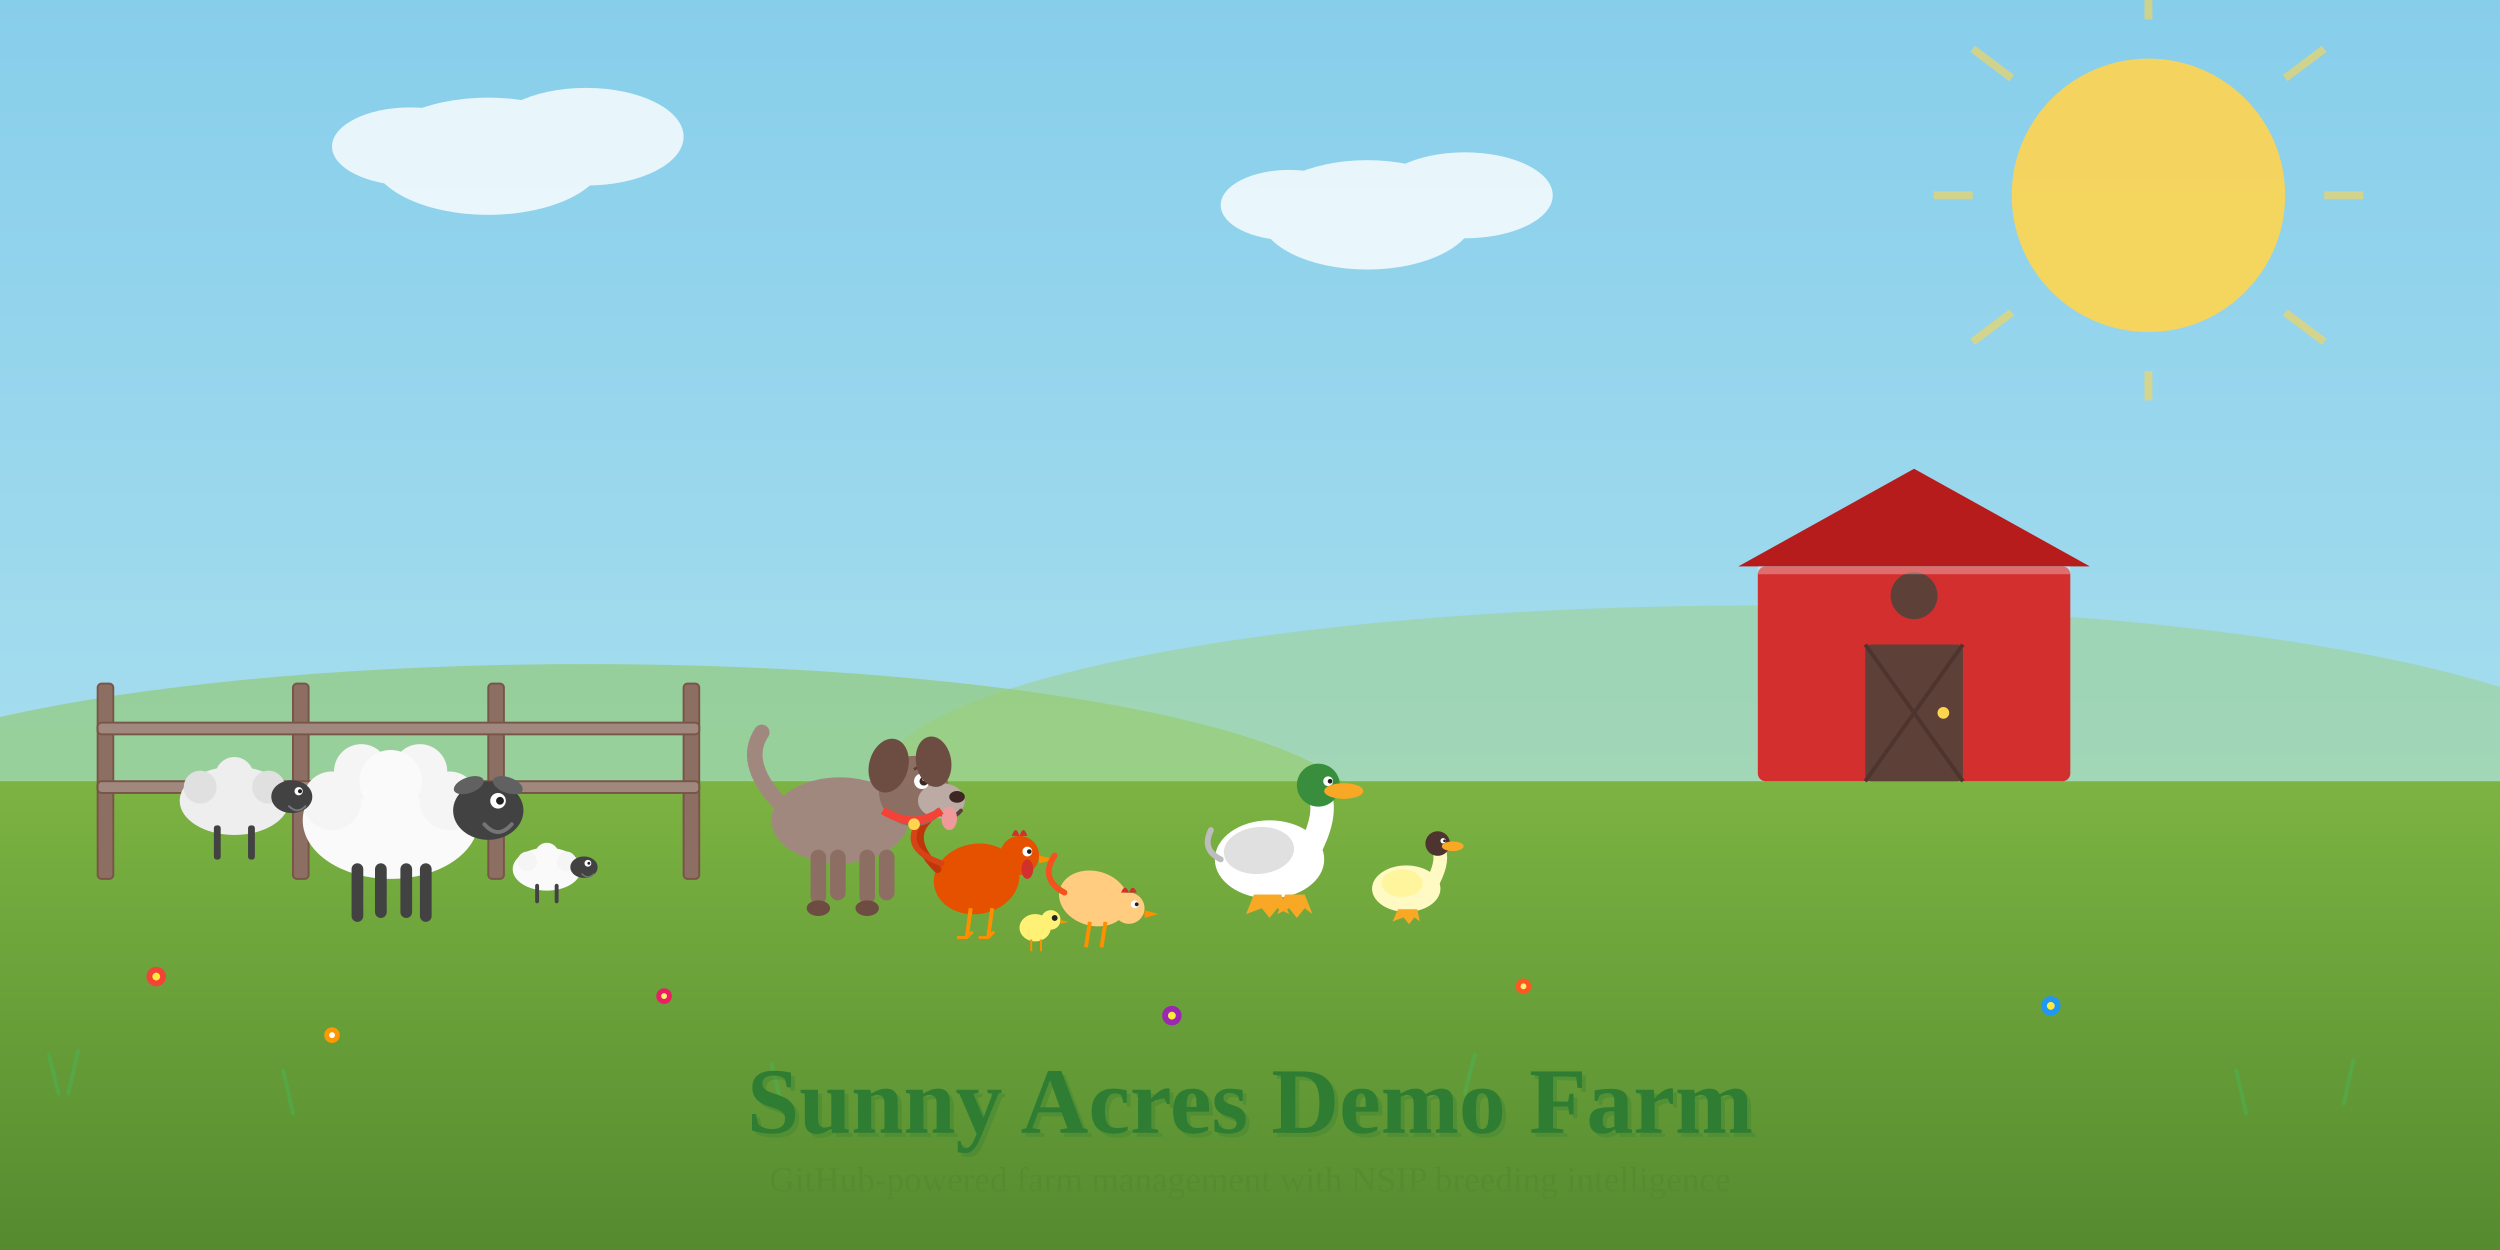
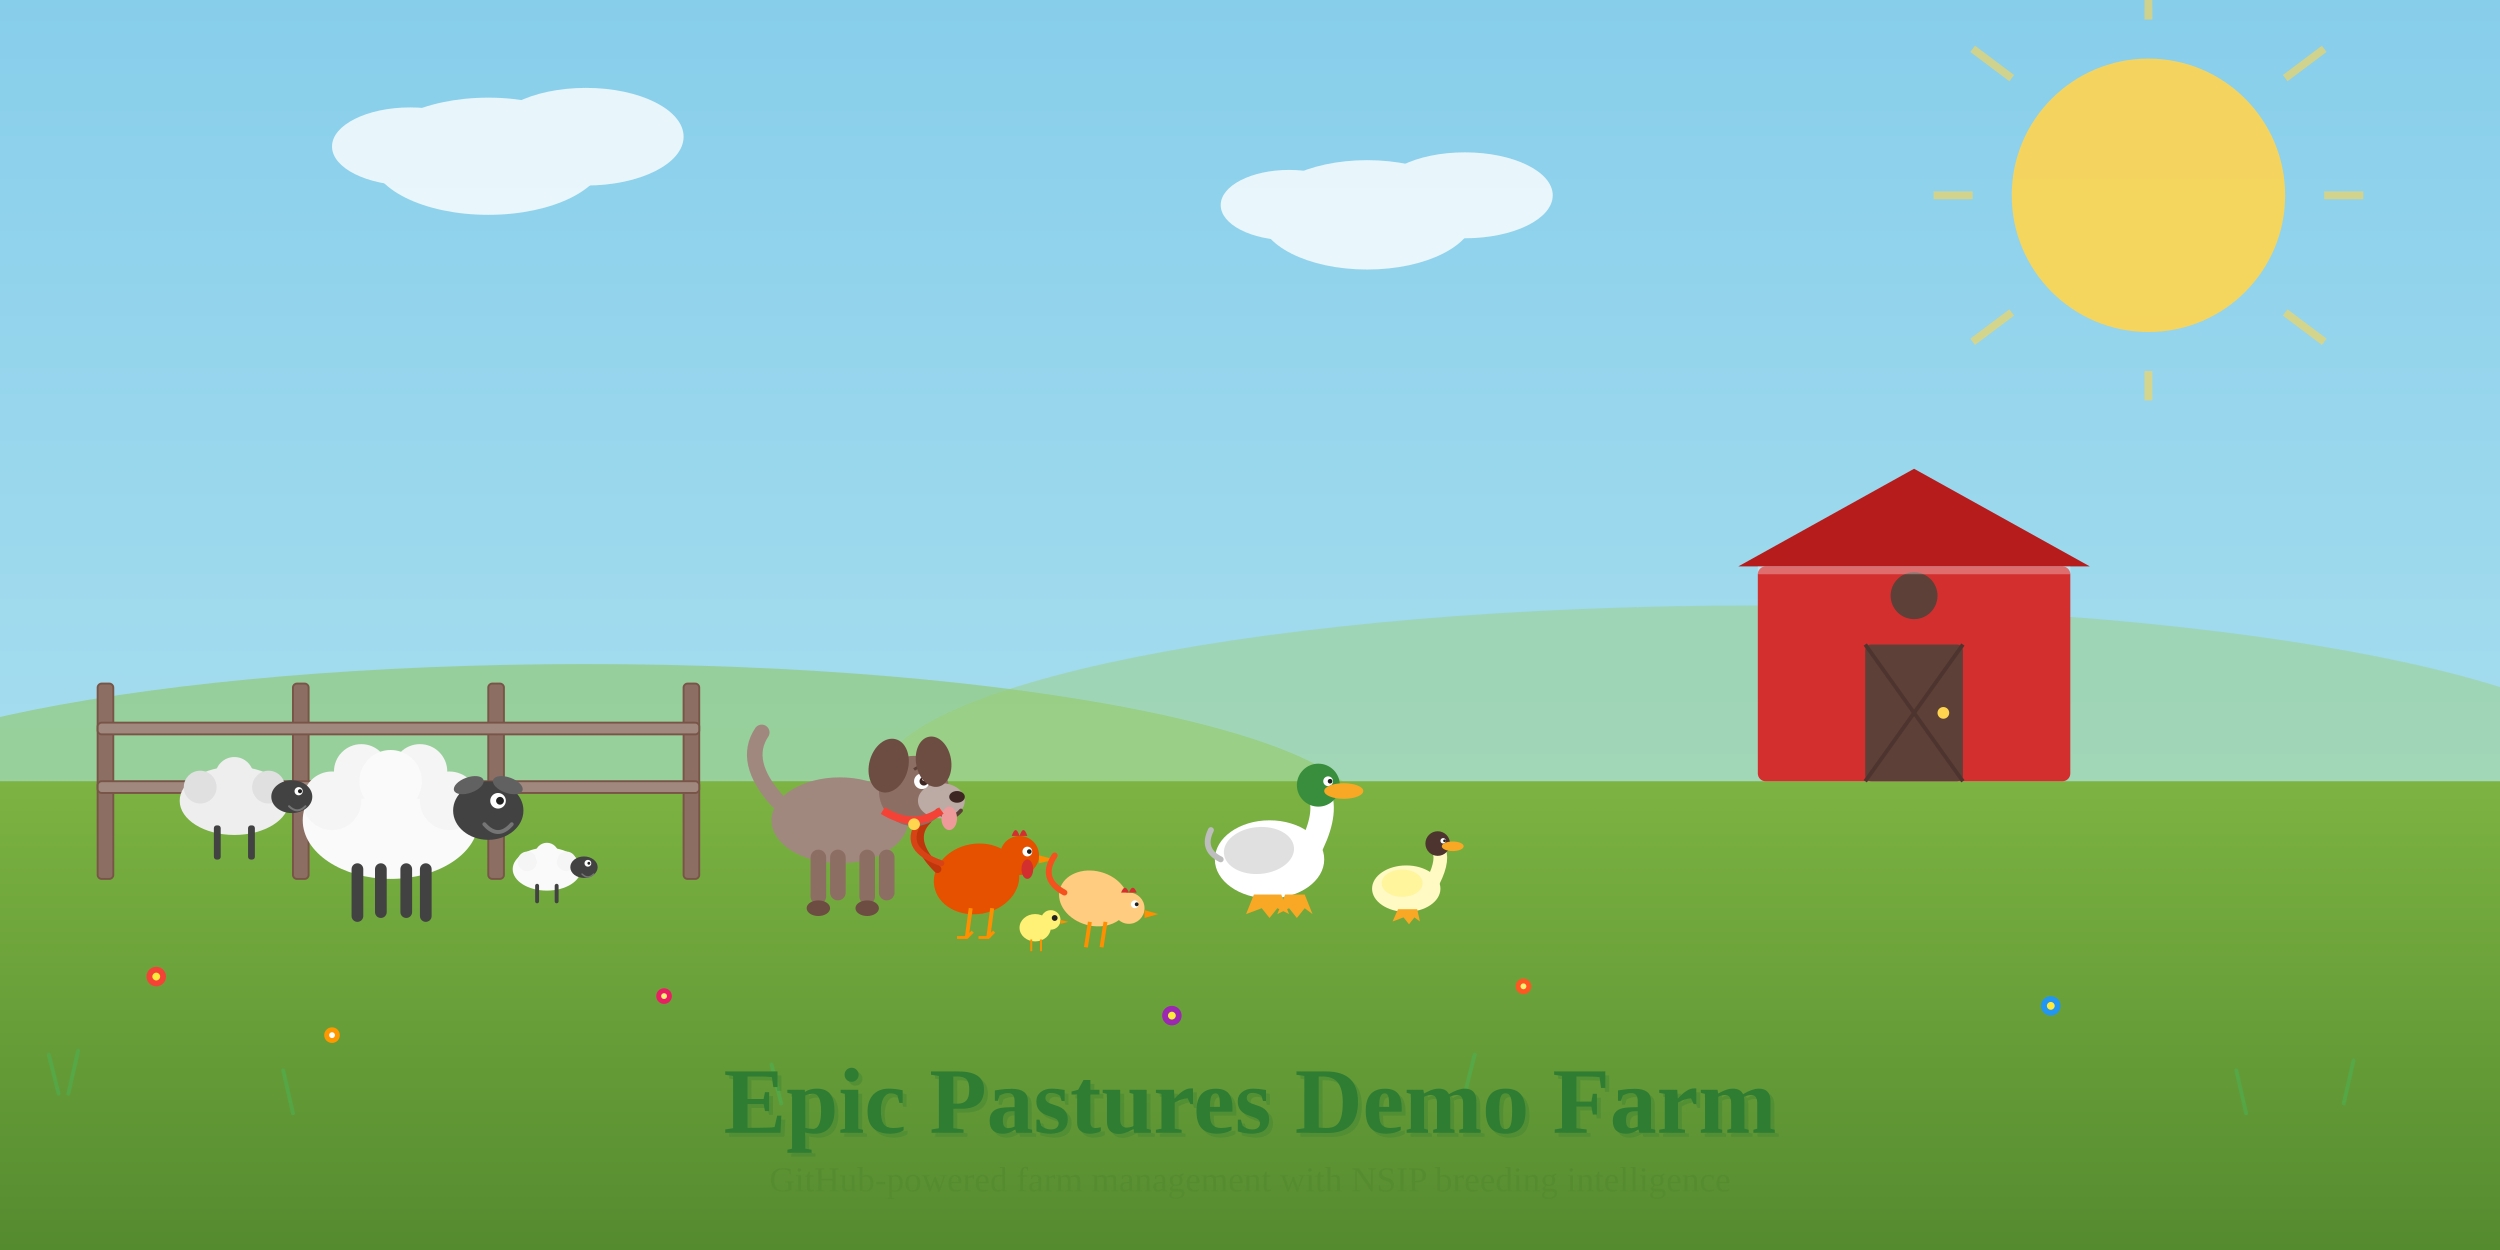
<svg xmlns="http://www.w3.org/2000/svg" viewBox="0 0 1280 640" width="1280" height="640">
  <defs>
    <linearGradient id="sky" x1="0" y1="0" x2="0" y2="1">
      <stop offset="0%" stop-color="#87CEEB" />
      <stop offset="100%" stop-color="#B8E6F0" />
    </linearGradient>
    <linearGradient id="grass" x1="0" y1="0" x2="0" y2="1">
      <stop offset="0%" stop-color="#7CB342" />
      <stop offset="100%" stop-color="#558B2F" />
    </linearGradient>
  </defs>
  <rect width="1280" height="640" fill="url(#sky)" />
  <circle cx="1100" cy="100" r="70" fill="#FFD54F" opacity="0.9" />
  <g stroke="#FFD54F" stroke-width="4" opacity="0.6">
    <line x1="1100" y1="10" x2="1100" y2="0" />
    <line x1="1170" y1="40" x2="1190" y2="25" />
    <line x1="1190" y1="100" x2="1210" y2="100" />
    <line x1="1170" y1="160" x2="1190" y2="175" />
    <line x1="1100" y1="190" x2="1100" y2="205" />
    <line x1="1030" y1="160" x2="1010" y2="175" />
    <line x1="1010" y1="100" x2="990" y2="100" />
    <line x1="1030" y1="40" x2="1010" y2="25" />
  </g>
  <g fill="white" opacity="0.8">
    <ellipse cx="250" cy="80" rx="60" ry="30" />
    <ellipse cx="300" cy="70" rx="50" ry="25" />
    <ellipse cx="210" cy="75" rx="40" ry="20" />
    <ellipse cx="700" cy="110" rx="55" ry="28" />
    <ellipse cx="750" cy="100" rx="45" ry="22" />
    <ellipse cx="660" cy="105" rx="35" ry="18" />
  </g>
  <ellipse cx="300" cy="420" rx="400" ry="80" fill="#8BC34A" opacity="0.5" />
  <ellipse cx="900" cy="400" rx="450" ry="90" fill="#9CCC65" opacity="0.4" />
  <rect x="0" y="400" width="1280" height="240" fill="url(#grass)" />
  <g fill="#8D6E63" stroke="#795548" stroke-width="1">
    <rect x="50" y="350" width="8" height="100" rx="2" />
    <rect x="150" y="350" width="8" height="100" rx="2" />
    <rect x="250" y="350" width="8" height="100" rx="2" />
    <rect x="350" y="350" width="8" height="100" rx="2" />
    <rect x="50" y="370" width="308" height="6" rx="2" fill="#A1887F" />
    <rect x="50" y="400" width="308" height="6" rx="2" fill="#A1887F" />
  </g>
  <g transform="translate(900, 250)">
    <rect x="0" y="40" width="160" height="110" fill="#D32F2F" rx="4" />
    <polygon points="-10,40 80,-10 170,40" fill="#B71C1C" />
    <rect x="55" y="80" width="50" height="70" fill="#5D4037" rx="3" />
    <circle cx="95" cy="115" r="3" fill="#FFD54F" />
    <circle cx="80" cy="55" r="12" fill="#5D4037" />
    <line x1="55" y1="80" x2="105" y2="150" stroke="#4E342E" stroke-width="2" />
    <line x1="105" y1="80" x2="55" y2="150" stroke="#4E342E" stroke-width="2" />
    <rect x="0" y="40" width="160" height="4" fill="white" opacity="0.3" />
  </g>
  <g transform="translate(200, 420)">
    <ellipse cx="0" cy="0" rx="45" ry="30" fill="#FAFAFA" />
    <circle cx="-30" cy="-10" r="15" fill="#F5F5F5" />
    <circle cx="30" cy="-10" r="15" fill="#F5F5F5" />
    <circle cx="-15" cy="-25" r="14" fill="#F5F5F5" />
    <circle cx="15" cy="-25" r="14" fill="#F5F5F5" />
    <circle cx="0" cy="-20" r="16" fill="#FAFAFA" />
    <ellipse cx="50" cy="-5" rx="18" ry="15" fill="#424242" />
    <circle cx="55" cy="-10" r="4" fill="white" />
    <circle cx="56" cy="-10" r="2" fill="#212121" />
    <path d="M48,2 Q55,10 62,2" fill="none" stroke="#757575" stroke-width="2" stroke-linecap="round" />
    <ellipse cx="40" cy="-18" rx="8" ry="4" fill="#616161" transform="rotate(-20,40,-18)" />
    <ellipse cx="60" cy="-18" rx="8" ry="4" fill="#616161" transform="rotate(20,60,-18)" />
    <rect x="-20" y="22" width="6" height="30" fill="#424242" rx="3" />
    <rect x="15" y="22" width="6" height="30" fill="#424242" rx="3" />
    <rect x="-8" y="22" width="6" height="28" fill="#424242" rx="3" />
    <rect x="5" y="22" width="6" height="28" fill="#424242" rx="3" />
  </g>
  <g transform="translate(120, 410) scale(0.7)">
    <ellipse cx="0" cy="0" rx="40" ry="25" fill="#EEEEEE" />
    <circle cx="-25" cy="-10" r="12" fill="#E0E0E0" />
    <circle cx="25" cy="-10" r="12" fill="#E0E0E0" />
    <circle cx="0" cy="-18" r="14" fill="#EEEEEE" />
    <ellipse cx="42" cy="-3" rx="15" ry="12" fill="#424242" />
    <circle cx="47" cy="-7" r="3" fill="white" />
    <circle cx="48" cy="-7" r="1.5" fill="#212121" />
    <path d="M40,4 Q46,10 52,4" fill="none" stroke="#757575" stroke-width="1.5" stroke-linecap="round" />
    <rect x="-15" y="18" width="5" height="25" fill="#424242" rx="2" />
    <rect x="10" y="18" width="5" height="25" fill="#424242" rx="2" />
  </g>
  <g transform="translate(280, 445) scale(0.5)">
    <ellipse cx="0" cy="0" rx="35" ry="22" fill="#FAFAFA" />
    <circle cx="-20" cy="-8" r="10" fill="#F5F5F5" />
    <circle cx="20" cy="-8" r="10" fill="#F5F5F5" />
    <circle cx="0" cy="-15" r="12" fill="#FAFAFA" />
    <ellipse cx="38" cy="-2" rx="14" ry="11" fill="#424242" />
    <circle cx="42" cy="-6" r="3.5" fill="white" />
    <circle cx="43" cy="-6" r="1.5" fill="#212121" />
    <path d="M36,5 Q42,11 48,5" fill="none" stroke="#757575" stroke-width="1.5" stroke-linecap="round" />
    <rect x="-12" y="15" width="4" height="20" fill="#424242" rx="2" />
    <rect x="8" y="15" width="4" height="20" fill="#424242" rx="2" />
  </g>
  <g transform="translate(500, 450)">
    <ellipse cx="0" cy="0" rx="22" ry="18" fill="#E65100" transform="rotate(-10)" />
    <path d="M-20,-5 Q-35,-20 -25,-30" fill="none" stroke="#BF360C" stroke-width="4" stroke-linecap="round" />
    <path d="M-18,-8 Q-38,-15 -30,-28" fill="none" stroke="#D84315" stroke-width="3" stroke-linecap="round" />
    <circle cx="22" cy="-12" r="10" fill="#E65100" />
    <circle cx="26" cy="-14" r="2.5" fill="white" />
    <circle cx="27" cy="-14" r="1.2" fill="#212121" />
    <polygon points="32,-12 40,-10 32,-8" fill="#FF8F00" />
    <path d="M18,-22 Q20,-28 22,-22 Q24,-28 26,-22" fill="#D32F2F" />
    <ellipse cx="26" cy="-5" rx="3" ry="5" fill="#D32F2F" />
    <line x1="-3" y1="15" x2="-5" y2="30" stroke="#FF8F00" stroke-width="2" />
    <line x1="8" y1="15" x2="6" y2="30" stroke="#FF8F00" stroke-width="2" />
    <path d="M-10,30 L-5,30 L-2,27" fill="none" stroke="#FF8F00" stroke-width="1.5" />
    <path d="M1,30 L6,30 L9,27" fill="none" stroke="#FF8F00" stroke-width="1.5" />
  </g>
  <g transform="translate(560, 460)">
    <ellipse cx="0" cy="0" rx="18" ry="14" fill="#FFCC80" transform="rotate(15)" />
    <path d="M-15,-3 Q-28,-10 -20,-22" fill="none" stroke="#F4511E" stroke-width="3" stroke-linecap="round" />
    <circle cx="18" cy="5" r="8" fill="#FFCC80" />
    <circle cx="21" cy="3" r="2" fill="white" />
    <circle cx="22" cy="3" r="1" fill="#212121" />
    <polygon points="26,6 33,8 26,10" fill="#FF8F00" />
    <path d="M14,-3 Q16,-8 18,-3 Q20,-8 22,-3" fill="#D32F2F" />
    <line x1="-2" y1="12" x2="-4" y2="25" stroke="#FF8F00" stroke-width="2" />
    <line x1="6" y1="12" x2="4" y2="25" stroke="#FF8F00" stroke-width="2" />
  </g>
  <g transform="translate(530, 475)">
    <ellipse cx="0" cy="0" rx="8" ry="7" fill="#FFF176" />
    <circle cx="8" cy="-4" r="5" fill="#FFF176" />
    <circle cx="10" cy="-5" r="1.5" fill="#212121" />
    <polygon points="13,-4 17,-3 13,-2" fill="#FF8F00" />
    <line x1="-2" y1="6" x2="-2" y2="12" stroke="#FF8F00" stroke-width="1" />
    <line x1="3" y1="6" x2="3" y2="12" stroke="#FF8F00" stroke-width="1" />
  </g>
  <g transform="translate(650, 440)">
    <ellipse cx="0" cy="0" rx="28" ry="20" fill="white" />
    <ellipse cx="-5" cy="-5" rx="18" ry="12" fill="#E0E0E0" transform="rotate(-5)" />
    <path d="M-25,0 Q-35,-5 -30,-15" fill="none" stroke="#BDBDBD" stroke-width="3" stroke-linecap="round" />
    <path d="M22,-8 Q30,-25 25,-35" fill="none" stroke="white" stroke-width="12" stroke-linecap="round" />
    <circle cx="25" cy="-38" r="11" fill="#388E3C" />
    <circle cx="30" cy="-40" r="2.5" fill="white" />
    <circle cx="31" cy="-40" r="1.2" fill="#212121" />
    <ellipse cx="38" cy="-35" rx="10" ry="4" fill="#F9A825" />
    <path d="M-8,18 L-12,28 L-4,25 L0,30 L4,25 L10,28 L6,18" fill="#F9A825" />
    <path d="M8,18 L4,28 L10,25 L14,30 L18,25 L22,28 L18,18" fill="#F9A825" />
  </g>
  <g transform="translate(720, 455) scale(0.7)">
    <ellipse cx="0" cy="0" rx="25" ry="17" fill="#FFF9C4" />
    <ellipse cx="-3" cy="-4" rx="15" ry="10" fill="#FFF59D" />
    <path d="M20,-6 Q28,-22 23,-30" fill="none" stroke="#FFF9C4" stroke-width="10" stroke-linecap="round" />
    <circle cx="23" cy="-33" r="9" fill="#4E342E" />
    <circle cx="27" cy="-35" r="2" fill="white" />
    <circle cx="28" cy="-35" r="1" fill="#212121" />
    <ellipse cx="34" cy="-31" rx="8" ry="3.5" fill="#F9A825" />
    <path d="M-6,15 L-10,24 L-2,21 L2,26 L6,21 L10,24 L8,15" fill="#F9A825" />
  </g>
  <g transform="translate(430, 410)">
    <ellipse cx="0" cy="10" rx="35" ry="22" fill="#A1887F" />
    <circle cx="38" cy="-5" r="18" fill="#8D6E63" />
    <ellipse cx="52" cy="0" rx="12" ry="9" fill="#BCAAA4" />
    <ellipse cx="60" cy="-2" rx="4" ry="3" fill="#3E2723" />
    <circle cx="42" cy="-10" r="4" fill="white" />
    <circle cx="43" cy="-10" r="2.2" fill="#3E2723" />
    <circle cx="43" cy="-11" r="0.8" fill="white" />
    <path d="M38,-16 Q42,-19 46,-16" fill="none" stroke="#5D4037" stroke-width="1.5" />
    <path d="M50,5 Q56,12 62,5" fill="none" stroke="#5D4037" stroke-width="2" stroke-linecap="round" />
    <ellipse cx="56" cy="9" rx="4" ry="6" fill="#EF9A9A" />
    <ellipse cx="25" cy="-18" rx="10" ry="14" fill="#6D4C41" transform="rotate(15,25,-18)" />
    <ellipse cx="48" cy="-20" rx="9" ry="13" fill="#6D4C41" transform="rotate(-10,48,-20)" />
    <path d="M22,5 Q38,15 52,5" fill="none" stroke="#F44336" stroke-width="4" />
    <circle cx="38" cy="12" r="3" fill="#FFD54F" />
    <path d="M-32,0 Q-50,-20 -40,-35" fill="none" stroke="#A1887F" stroke-width="8" stroke-linecap="round" />
    <rect x="-15" y="25" width="8" height="28" fill="#8D6E63" rx="4" />
    <rect x="10" y="25" width="8" height="28" fill="#8D6E63" rx="4" />
    <rect x="-5" y="25" width="8" height="26" fill="#8D6E63" rx="4" />
    <rect x="20" y="25" width="8" height="26" fill="#8D6E63" rx="4" />
    <ellipse cx="-11" cy="55" rx="6" ry="4" fill="#6D4C41" />
    <ellipse cx="14" cy="55" rx="6" ry="4" fill="#6D4C41" />
  </g>
  <g>
    <circle cx="80" cy="500" r="5" fill="#F44336" />
    <circle cx="80" cy="500" r="2" fill="#FFEB3B" />
    <circle cx="340" cy="510" r="4" fill="#E91E63" />
    <circle cx="340" cy="510" r="1.5" fill="#FFF176" />
    <circle cx="600" cy="520" r="5" fill="#9C27B0" />
    <circle cx="600" cy="520" r="2" fill="#FFEB3B" />
    <circle cx="780" cy="505" r="4" fill="#FF5722" />
    <circle cx="780" cy="505" r="1.5" fill="#FFF176" />
    <circle cx="1050" cy="515" r="5" fill="#2196F3" />
    <circle cx="1050" cy="515" r="2" fill="#FFEB3B" />
    <circle cx="170" cy="530" r="4" fill="#FF9800" />
    <circle cx="170" cy="530" r="1.5" fill="white" />
  </g>
  <g stroke="#4CAF50" stroke-width="2" stroke-linecap="round" opacity="0.6">
    <line x1="30" y1="560" x2="25" y2="540" />
    <line x1="35" y1="560" x2="40" y2="538" />
    <line x1="150" y1="570" x2="145" y2="548" />
    <line x1="400" y1="565" x2="395" y2="545" />
    <line x1="750" y1="560" x2="755" y2="540" />
    <line x1="1150" y1="570" x2="1145" y2="548" />
    <line x1="1200" y1="565" x2="1205" y2="543" />
  </g>
  <g transform="translate(640, 580)">
-     <text x="2" y="2" text-anchor="middle" font-family="Georgia, 'Times New Roman', serif" font-size="48" font-weight="bold" fill="#2E7D32" opacity="0.3">Sunny Acres Demo Farm</text>
-     <text x="0" y="0" text-anchor="middle" font-family="Georgia, 'Times New Roman', serif" font-size="48" font-weight="bold" fill="#2E7D32">Sunny Acres Demo Farm</text>
+     <text x="2" y="2" text-anchor="middle" font-family="Georgia, 'Times New Roman', serif" font-size="48" font-weight="bold" fill="#2E7D32" opacity="0.3">Epic Pastures Demo Farm</text>
+     <text x="0" y="0" text-anchor="middle" font-family="Georgia, 'Times New Roman', serif" font-size="48" font-weight="bold" fill="#2E7D32">Epic Pastures Demo Farm</text>
    <text x="0" y="30" text-anchor="middle" font-family="Georgia, 'Times New Roman', serif" font-size="18" fill="#558B2F" opacity="0.8">GitHub-powered farm management with NSIP breeding intelligence</text>
  </g>
</svg>
